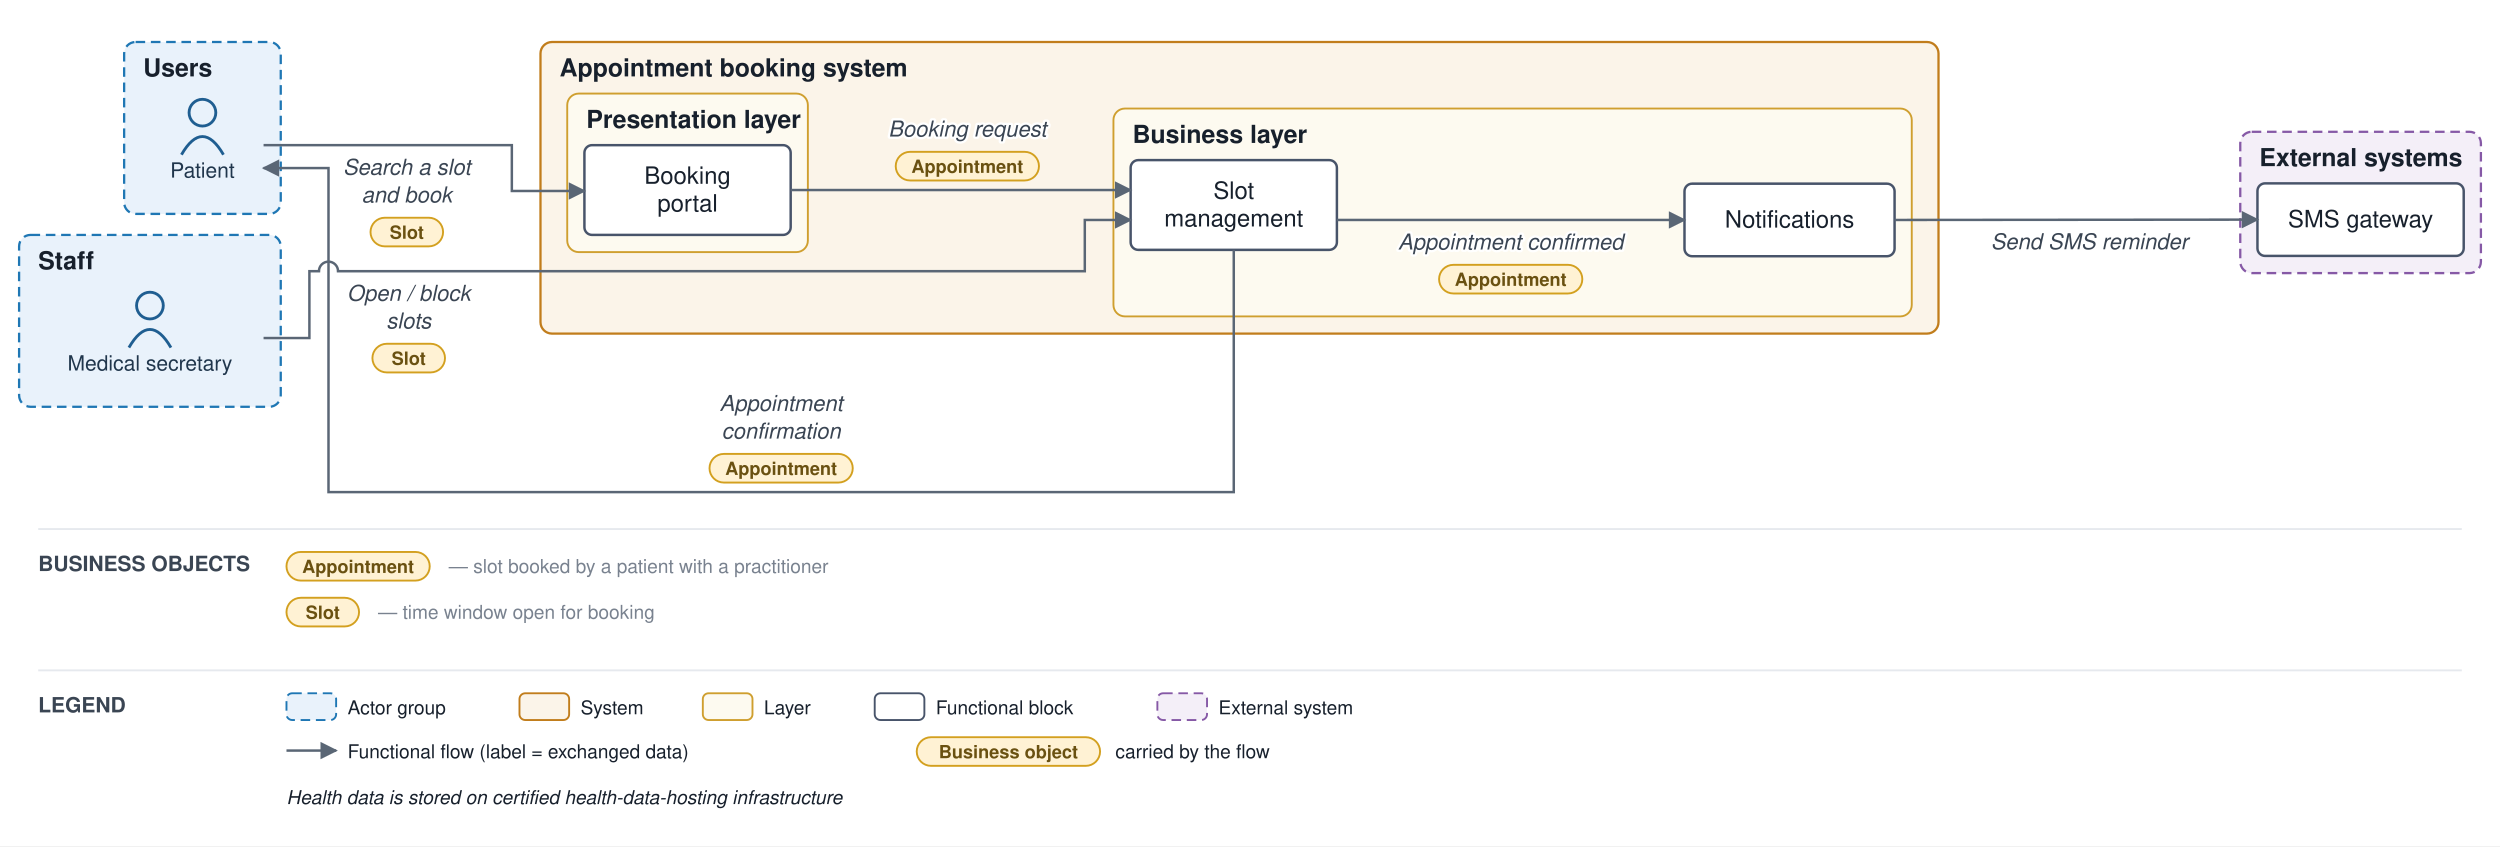
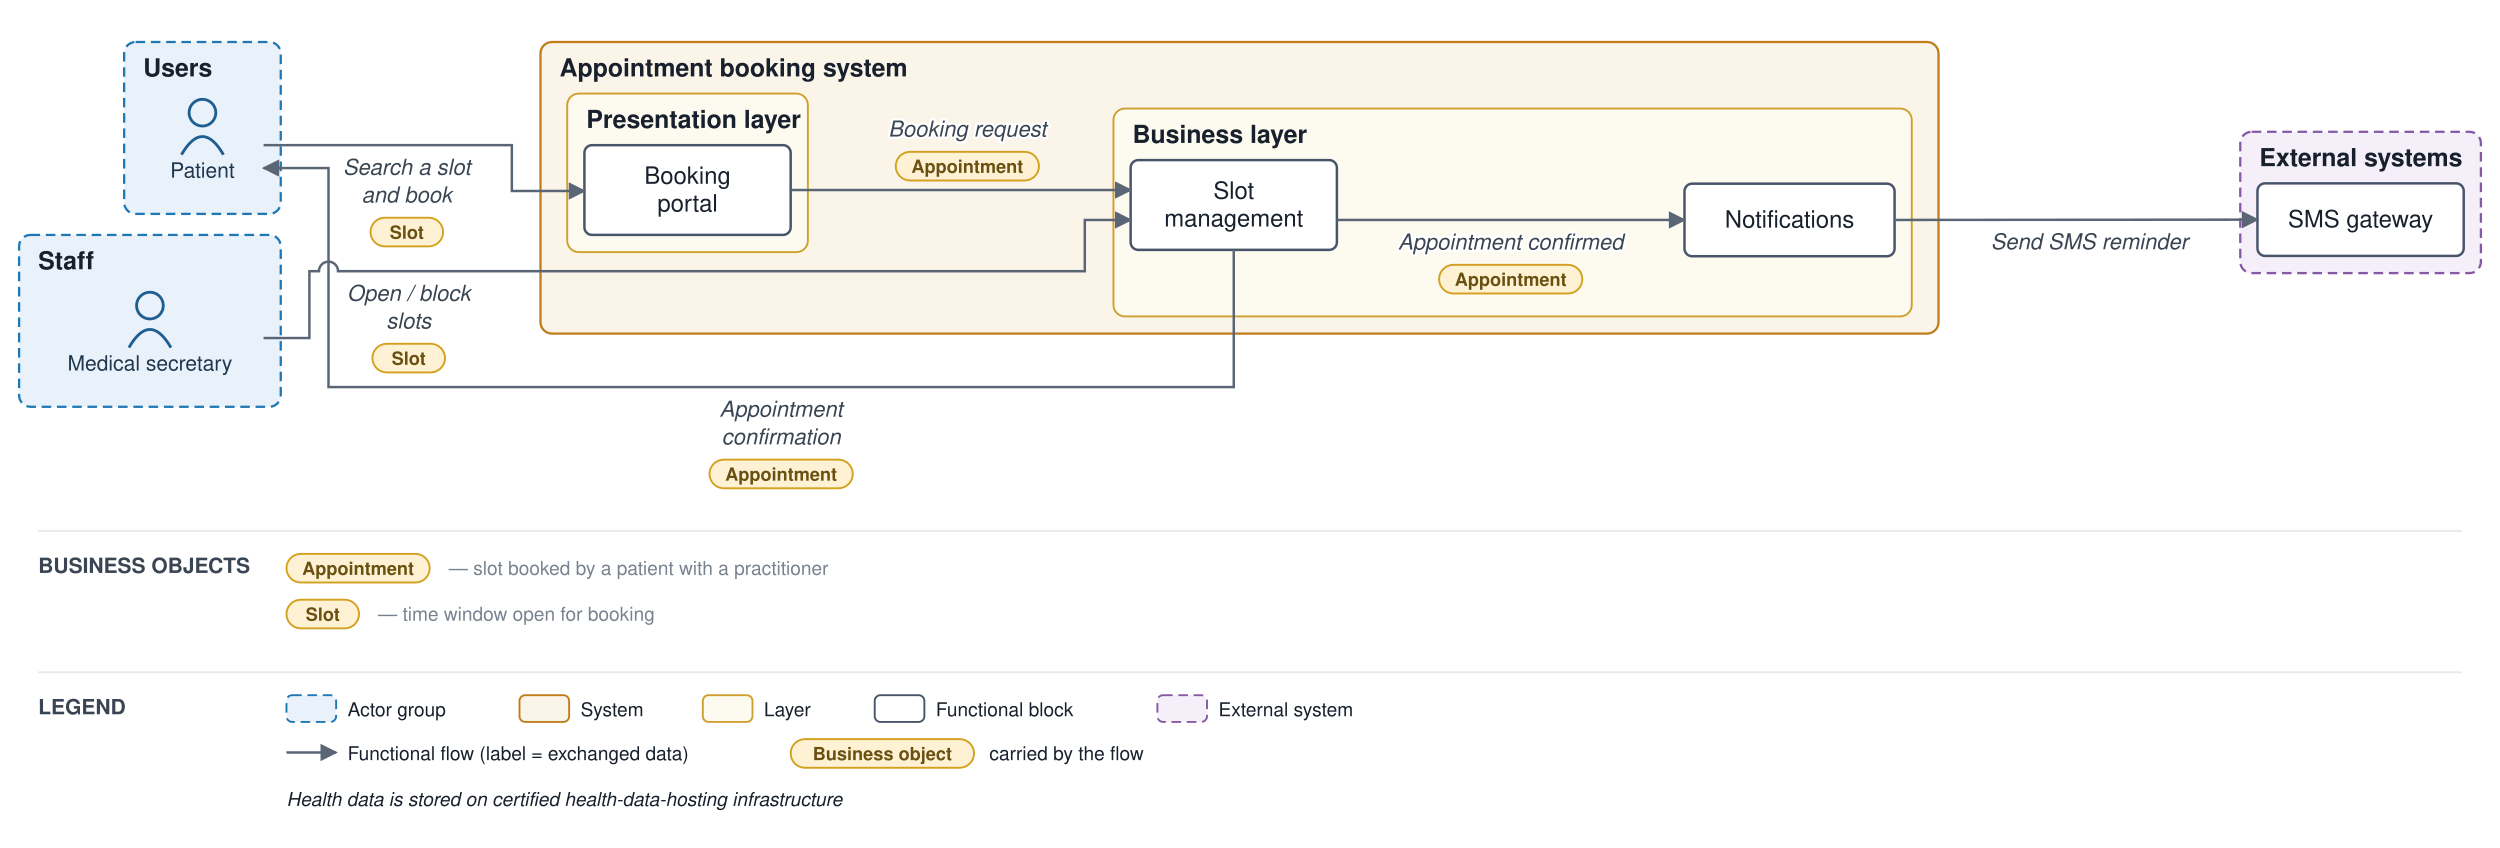
- <svg xmlns="http://www.w3.org/2000/svg" viewBox="0 0 1309 443" font-family="Helvetica,Arial,sans-serif">
+ <svg xmlns="http://www.w3.org/2000/svg" viewBox="0 0 1309 444" font-family="Helvetica,Arial,sans-serif">
  <defs>
    <marker id="arr" viewBox="0 0 10 10" refX="9" refY="5" markerWidth="7" markerHeight="7" orient="auto-start-reverse">
      <path d="M0,0 L10,5 L0,10 z" fill="#5a6675" />
    </marker>
  </defs>
-   <rect width="1309" height="443" fill="#ffffff" />
+   <rect width="1309" height="444" fill="#ffffff" />
  <rect x="65" y="22" width="82" height="90" rx="6" fill="#e9f2fb" stroke="#1f77b4" stroke-width="1.2" stroke-dasharray="5 3" />
  <text x="75" y="40" font-size="13" font-weight="bold" fill="#17202c">Users</text>
  <rect x="10" y="123" width="137" height="90" rx="6" fill="#e9f2fb" stroke="#1f77b4" stroke-width="1.2" stroke-dasharray="5 3" />
  <text x="20" y="141" font-size="13" font-weight="bold" fill="#17202c">Staff</text>
  <rect x="283" y="22" width="732" height="152.667" rx="6" fill="#fbf4e9" stroke="#c17d1c" stroke-width="1.2" />
  <text x="293" y="40" font-size="13" font-weight="bold" fill="#17202c">Appointment booking system</text>
  <rect x="297" y="49" width="126" height="83" rx="6" fill="#fdfaf0" stroke="#cf9f2f" stroke-width="1" />
  <text x="307" y="67" font-size="13" font-weight="bold" fill="#17202c">Presentation layer</text>
  <rect x="583" y="56.833" width="418" height="108.833" rx="6" fill="#fdfaf0" stroke="#cf9f2f" stroke-width="1" />
  <text x="593" y="74.833" font-size="13" font-weight="bold" fill="#17202c">Business layer</text>
  <rect x="1173" y="69" width="126" height="74" rx="6" fill="#f4eff8" stroke="#8659a6" stroke-width="1.2" stroke-dasharray="5 3" />
  <text x="1183" y="87" font-size="13" font-weight="bold" fill="#17202c">External systems</text>
  <circle cx="106" cy="59" r="7" fill="none" stroke="#1f5e91" stroke-width="1.5" />
  <path d="M 95 81 q 11 -19 22 0" fill="none" stroke="#1f5e91" stroke-width="1.5" />
  <text x="106" y="93" font-size="11" text-anchor="middle" fill="#20364c">Patient</text>
  <circle cx="78.5" cy="160" r="7" fill="none" stroke="#1f5e91" stroke-width="1.5" />
  <path d="M 67.5 182 q 11 -19 22 0" fill="none" stroke="#1f5e91" stroke-width="1.5" />
  <text x="78.5" y="194" font-size="11" text-anchor="middle" fill="#20364c">Medical secretary</text>
  <rect x="306" y="76" width="108" height="47" rx="4" fill="#ffffff" stroke="#48546a" stroke-width="1.3" />
  <text x="360" y="96.25" font-size="12.5" text-anchor="middle" fill="#17202c">Booking</text>
  <text x="360" y="110.75" font-size="12.5" text-anchor="middle" fill="#17202c">portal</text>
  <rect x="592" y="83.833" width="108" height="47" rx="4" fill="#ffffff" stroke="#48546a" stroke-width="1.3" />
  <text x="646" y="104.083" font-size="12.5" text-anchor="middle" fill="#17202c">Slot</text>
  <text x="646" y="118.583" font-size="12.5" text-anchor="middle" fill="#17202c">management</text>
  <rect x="882" y="96.167" width="110" height="38" rx="4" fill="#ffffff" stroke="#48546a" stroke-width="1.3" />
  <text x="937" y="119.167" font-size="12.5" text-anchor="middle" fill="#17202c">Notifications</text>
  <rect x="1182" y="96" width="108" height="38" rx="4" fill="#ffffff" stroke="#48546a" stroke-width="1.3" />
  <text x="1236" y="119" font-size="12.5" text-anchor="middle" fill="#17202c">SMS gateway</text>
  <path d="M 138 76 L 268 76 L 268 100 L 278 100 L 306 100" fill="none" stroke="#5a6675" stroke-width="1.3" marker-end="url(#arr)" />
  <text x="213" y="91.5" font-size="11.5" text-anchor="middle" fill="#3a4553" font-style="italic" stroke="#ffffff" stroke-width="2.5" paint-order="stroke" stroke-linejoin="round">Search a slot</text>
  <text x="213" y="106" font-size="11.5" text-anchor="middle" fill="#3a4553" font-style="italic" stroke="#ffffff" stroke-width="2.5" paint-order="stroke" stroke-linejoin="round">and book</text>
  <rect x="194" y="114" width="38" height="15" rx="7.5" fill="#fff2d4" stroke="#d3a01f" stroke-width="1" />
  <text x="213" y="125" font-size="9.5" text-anchor="middle" fill="#6a5111" font-weight="bold">Slot</text>
  <path d="M 414 99.5 L 592 99.5" fill="none" stroke="#5a6675" stroke-width="1.3" marker-end="url(#arr)" />
  <text x="506.5" y="71.5" font-size="11.5" text-anchor="middle" fill="#3a4553" font-style="italic" stroke="#ffffff" stroke-width="2.5" paint-order="stroke" stroke-linejoin="round">Booking request</text>
  <rect x="469" y="79.5" width="75" height="15" rx="7.5" fill="#fff2d4" stroke="#d3a01f" stroke-width="1" />
  <text x="506.5" y="90.5" font-size="9.5" text-anchor="middle" fill="#6a5111" font-weight="bold">Appointment</text>
  <path d="M 700 115.167 L 882 115.167" fill="none" stroke="#5a6675" stroke-width="1.3" marker-end="url(#arr)" />
  <text x="791" y="130.667" font-size="11.5" text-anchor="middle" fill="#3a4553" font-style="italic" stroke="#ffffff" stroke-width="2.5" paint-order="stroke" stroke-linejoin="round">Appointment confirmed</text>
  <rect x="753.5" y="138.667" width="75" height="15" rx="7.5" fill="#fff2d4" stroke="#d3a01f" stroke-width="1" />
  <text x="791" y="149.667" font-size="9.5" text-anchor="middle" fill="#6a5111" font-weight="bold">Appointment</text>
  <path d="M 992 115.167 L 1182 115" fill="none" stroke="#5a6675" stroke-width="1.3" marker-end="url(#arr)" />
  <text x="1094" y="130.5" font-size="11.5" text-anchor="middle" fill="#3a4553" font-style="italic" stroke="#ffffff" stroke-width="2.5" paint-order="stroke" stroke-linejoin="round">Send SMS reminder</text>
  <path d="M 138 177 L 162 177 L 162 142 L 167 142 A 5 5 0 0 1 177 142 L 568 142 L 568 115.167 L 592 115.167" fill="none" stroke="#5a6675" stroke-width="1.3" marker-end="url(#arr)" />
  <text x="214" y="157.5" font-size="11.5" text-anchor="middle" fill="#3a4553" font-style="italic" stroke="#ffffff" stroke-width="2.5" paint-order="stroke" stroke-linejoin="round">Open / block</text>
  <text x="214" y="172" font-size="11.5" text-anchor="middle" fill="#3a4553" font-style="italic" stroke="#ffffff" stroke-width="2.5" paint-order="stroke" stroke-linejoin="round">slots</text>
  <rect x="195" y="180" width="38" height="15" rx="7.5" fill="#fff2d4" stroke="#d3a01f" stroke-width="1" />
  <text x="214" y="191" font-size="9.5" text-anchor="middle" fill="#6a5111" font-weight="bold">Slot</text>
-   <path d="M 646 130.833 L 646 257.667 L 172 257.667 L 172 88 L 138 88" fill="none" stroke="#5a6675" stroke-width="1.3" marker-end="url(#arr)" />
-   <text x="409" y="215.167" font-size="11.5" text-anchor="middle" fill="#3a4553" font-style="italic" stroke="#ffffff" stroke-width="2.5" paint-order="stroke" stroke-linejoin="round">Appointment</text>
-   <text x="409" y="229.667" font-size="11.5" text-anchor="middle" fill="#3a4553" font-style="italic" stroke="#ffffff" stroke-width="2.5" paint-order="stroke" stroke-linejoin="round">confirmation</text>
-   <rect x="371.5" y="237.667" width="75" height="15" rx="7.5" fill="#fff2d4" stroke="#d3a01f" stroke-width="1" />
-   <text x="409" y="248.667" font-size="9.5" text-anchor="middle" fill="#6a5111" font-weight="bold">Appointment</text>
-   <line x1="20" y1="277" x2="1289" y2="277" stroke="#e6e9ee" stroke-width="1" />
-   <text x="20" y="299" font-size="11" font-weight="bold" fill="#3a4553">BUSINESS OBJECTS</text>
-   <rect x="150" y="289" width="75" height="15" rx="7.5" fill="#fff2d4" stroke="#d3a01f" />
-   <text x="187.5" y="300" font-size="9.5" text-anchor="middle" fill="#6a5111" font-weight="bold">Appointment</text>
-   <text x="235" y="300" font-size="10" fill="#79828f">— slot booked by a patient with a practitioner</text>
-   <rect x="150" y="313" width="38" height="15" rx="7.5" fill="#fff2d4" stroke="#d3a01f" />
-   <text x="169" y="324" font-size="9.5" text-anchor="middle" fill="#6a5111" font-weight="bold">Slot</text>
-   <text x="198" y="324" font-size="10" fill="#79828f">— time window open for booking</text>
-   <line x1="20" y1="351" x2="1289" y2="351" stroke="#e6e9ee" stroke-width="1" />
-   <text x="20" y="373" font-size="11" font-weight="bold" fill="#3a4553">LEGEND</text>
-   <rect x="150" y="363" width="26" height="14" rx="3" fill="#e9f2fb" stroke="#1f77b4" stroke-dasharray="5 3" />
-   <text x="182" y="374" font-size="10" fill="#17202c">Actor group</text>
-   <rect x="272" y="363" width="26" height="14" rx="3" fill="#fbf4e9" stroke="#c17d1c" />
-   <text x="304" y="374" font-size="10" fill="#17202c">System</text>
-   <rect x="368" y="363" width="26" height="14" rx="3" fill="#fdfaf0" stroke="#cf9f2f" />
-   <text x="400" y="374" font-size="10" fill="#17202c">Layer</text>
-   <rect x="458" y="363" width="26" height="14" rx="3" fill="#ffffff" stroke="#48546a" />
-   <text x="490" y="374" font-size="10" fill="#17202c">Functional block</text>
-   <rect x="606" y="363" width="26" height="14" rx="3" fill="#f4eff8" stroke="#8659a6" stroke-dasharray="5 3" />
-   <text x="638" y="374" font-size="10" fill="#17202c">External system</text>
-   <line x1="150" y1="393" x2="176" y2="393" stroke="#5a6675" stroke-width="1.3" marker-end="url(#arr)" />
-   <text x="182" y="397" font-size="10" fill="#17202c">Functional flow (label = exchanged data)</text>
-   <rect x="480" y="386" width="96" height="15" rx="7.5" fill="#fff2d4" stroke="#d3a01f" />
-   <text x="528" y="397" font-size="9.5" text-anchor="middle" fill="#6a5111" font-weight="bold">Business object</text>
-   <text x="584" y="397" font-size="10" fill="#17202c">carried by the flow</text>
-   <text x="150" y="421" font-size="10" fill="#17202c" font-style="italic">Health data is stored on certified health-data-hosting infrastructure</text>
+   <path d="M 646 130.833 L 646 202.667 L 172 202.667 L 172 88 L 138 88" fill="none" stroke="#5a6675" stroke-width="1.3" marker-end="url(#arr)" />
+   <text x="409" y="218.167" font-size="11.5" text-anchor="middle" fill="#3a4553" font-style="italic" stroke="#ffffff" stroke-width="2.5" paint-order="stroke" stroke-linejoin="round">Appointment</text>
+   <text x="409" y="232.667" font-size="11.5" text-anchor="middle" fill="#3a4553" font-style="italic" stroke="#ffffff" stroke-width="2.5" paint-order="stroke" stroke-linejoin="round">confirmation</text>
+   <rect x="371.5" y="240.667" width="75" height="15" rx="7.5" fill="#fff2d4" stroke="#d3a01f" stroke-width="1" />
+   <text x="409" y="251.667" font-size="9.5" text-anchor="middle" fill="#6a5111" font-weight="bold">Appointment</text>
+   <line x1="20" y1="278" x2="1289" y2="278" stroke="#e6e9ee" stroke-width="1" />
+   <text x="20" y="300" font-size="11" font-weight="bold" fill="#3a4553">BUSINESS OBJECTS</text>
+   <rect x="150" y="290" width="75" height="15" rx="7.5" fill="#fff2d4" stroke="#d3a01f" />
+   <text x="187.5" y="301" font-size="9.5" text-anchor="middle" fill="#6a5111" font-weight="bold">Appointment</text>
+   <text x="235" y="301" font-size="10" fill="#79828f">— slot booked by a patient with a practitioner</text>
+   <rect x="150" y="314" width="38" height="15" rx="7.5" fill="#fff2d4" stroke="#d3a01f" />
+   <text x="169" y="325" font-size="9.5" text-anchor="middle" fill="#6a5111" font-weight="bold">Slot</text>
+   <text x="198" y="325" font-size="10" fill="#79828f">— time window open for booking</text>
+   <line x1="20" y1="352" x2="1289" y2="352" stroke="#e6e9ee" stroke-width="1" />
+   <text x="20" y="374" font-size="11" font-weight="bold" fill="#3a4553">LEGEND</text>
+   <rect x="150" y="364" width="26" height="14" rx="3" fill="#e9f2fb" stroke="#1f77b4" stroke-dasharray="5 3" />
+   <text x="182" y="375" font-size="10" fill="#17202c">Actor group</text>
+   <rect x="272" y="364" width="26" height="14" rx="3" fill="#fbf4e9" stroke="#c17d1c" />
+   <text x="304" y="375" font-size="10" fill="#17202c">System</text>
+   <rect x="368" y="364" width="26" height="14" rx="3" fill="#fdfaf0" stroke="#cf9f2f" />
+   <text x="400" y="375" font-size="10" fill="#17202c">Layer</text>
+   <rect x="458" y="364" width="26" height="14" rx="3" fill="#ffffff" stroke="#48546a" />
+   <text x="490" y="375" font-size="10" fill="#17202c">Functional block</text>
+   <rect x="606" y="364" width="26" height="14" rx="3" fill="#f4eff8" stroke="#8659a6" stroke-dasharray="5 3" />
+   <text x="638" y="375" font-size="10" fill="#17202c">External system</text>
+   <line x1="150" y1="394" x2="176" y2="394" stroke="#5a6675" stroke-width="1.3" marker-end="url(#arr)" />
+   <text x="182" y="398" font-size="10" fill="#17202c">Functional flow (label = exchanged data)</text>
+   <rect x="414" y="387" width="96" height="15" rx="7.5" fill="#fff2d4" stroke="#d3a01f" />
+   <text x="462" y="398" font-size="9.5" text-anchor="middle" fill="#6a5111" font-weight="bold">Business object</text>
+   <text x="518" y="398" font-size="10" fill="#17202c">carried by the flow</text>
+   <text x="150" y="422" font-size="10" fill="#17202c" font-style="italic">Health data is stored on certified health-data-hosting infrastructure</text>
</svg>
